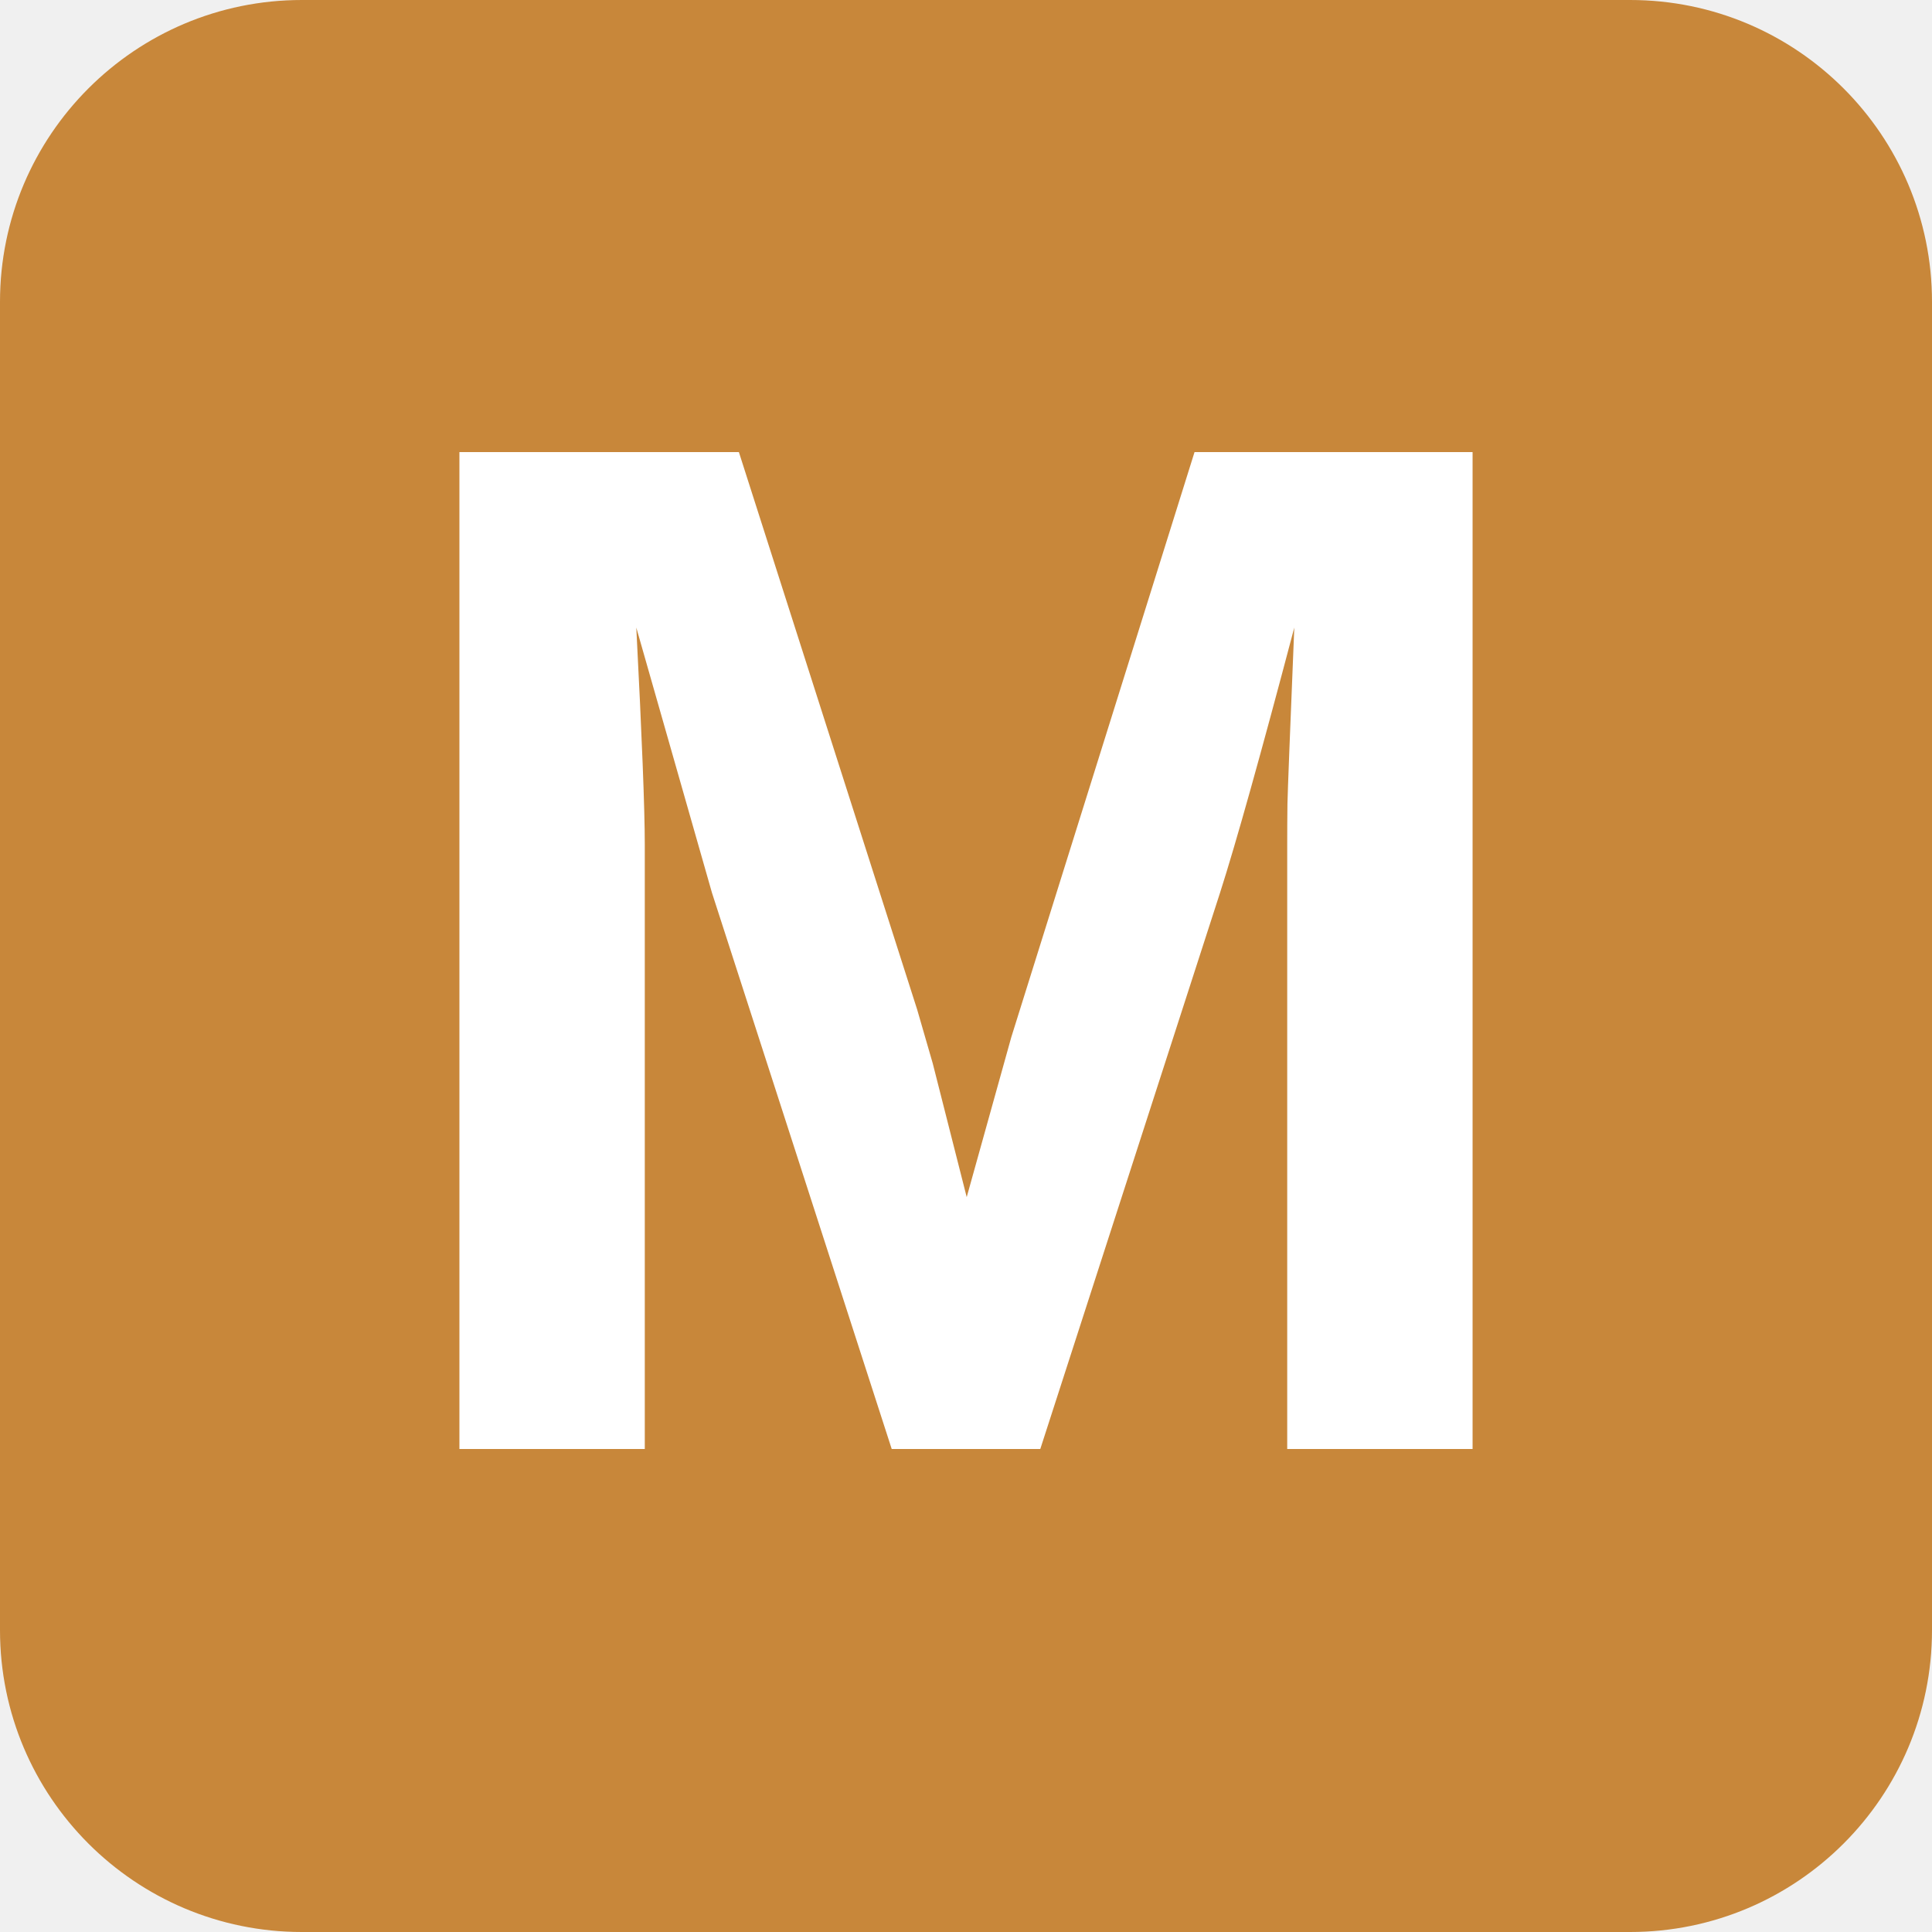
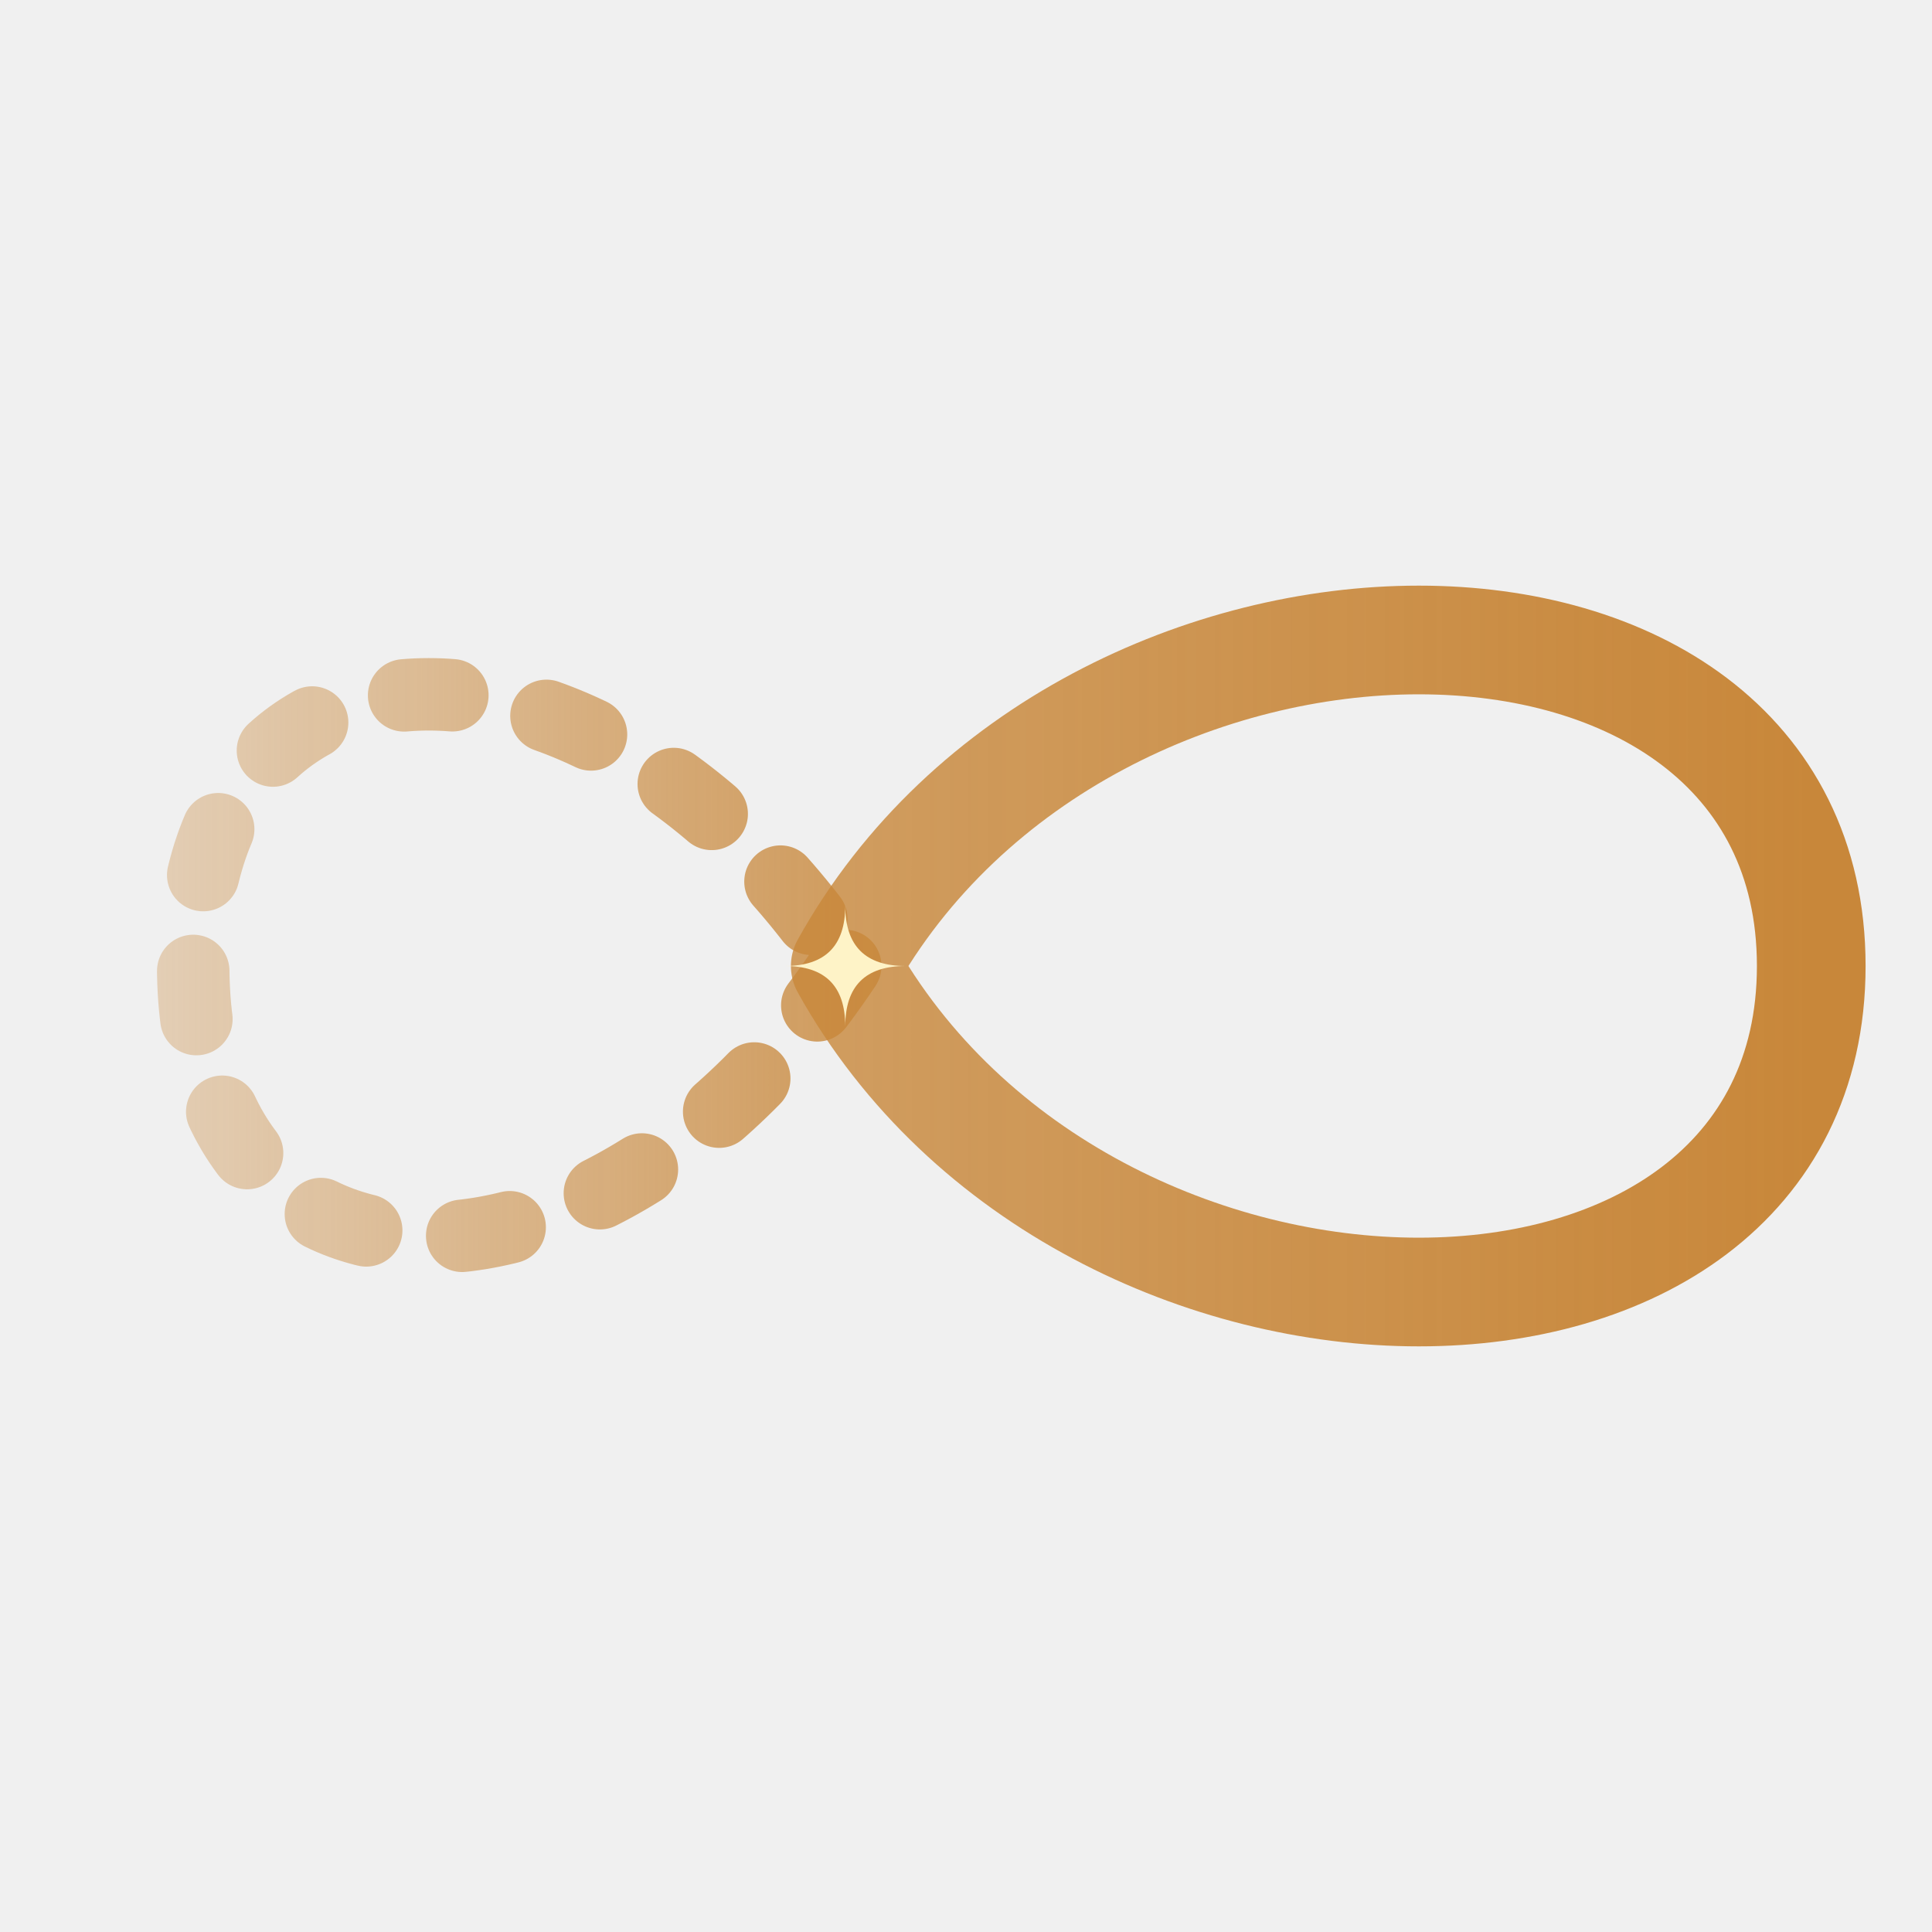
- <svg xmlns="http://www.w3.org/2000/svg" width="128" height="128" viewBox="0 0 128 128">
-   <rect width="128" height="128" rx="20" fill="#c8873a" />
-   <text x="64" y="96" font-family="Arial,Helvetica,sans-serif" font-weight="bold" font-size="96" fill="#ffffff" text-anchor="middle">M</text>
+ <svg xmlns="http://www.w3.org/2000/svg" viewBox="0 0 80 80" fill="none">
+   <defs>
+     <linearGradient id="grad-human" x1="35" y1="40" x2="5" y2="40" gradientUnits="userSpaceOnUse">
+       <stop offset="0%" stop-color="#c8873a" stop-opacity="0.8" />
+       <stop offset="100%" stop-color="#c8873a" stop-opacity="0.3" />
+     </linearGradient>
+     <linearGradient id="grad-agent" x1="35" y1="40" x2="75" y2="40" gradientUnits="userSpaceOnUse">
+       <stop offset="0%" stop-color="#c8873a" stop-opacity="0.8" />
+       <stop offset="100%" stop-color="#c8873a" stop-opacity="1" />
+     </linearGradient>
+   </defs>
+   <g transform="translate(0, 20)">
+     <path d="M35,20 C25,35 8,35 8,20 C8,5 25,5 35,20" stroke="url(#grad-human)" stroke-width="3" stroke-dasharray="2 4" stroke-linecap="round" />
+     <path d="M35,20 C45,2 75,2 75,20 C75,38 45,38 35,20" stroke="url(#grad-agent)" stroke-width="4.5" stroke-linecap="round" />
+     <path d="M35,17.5 Q35,20 37.5,20 Q35,20 35,22.5 Q35,20 32.5,20 Q35,20 35,17.5 Z" fill="#FEF3C7" />
+   </g>
</svg>
